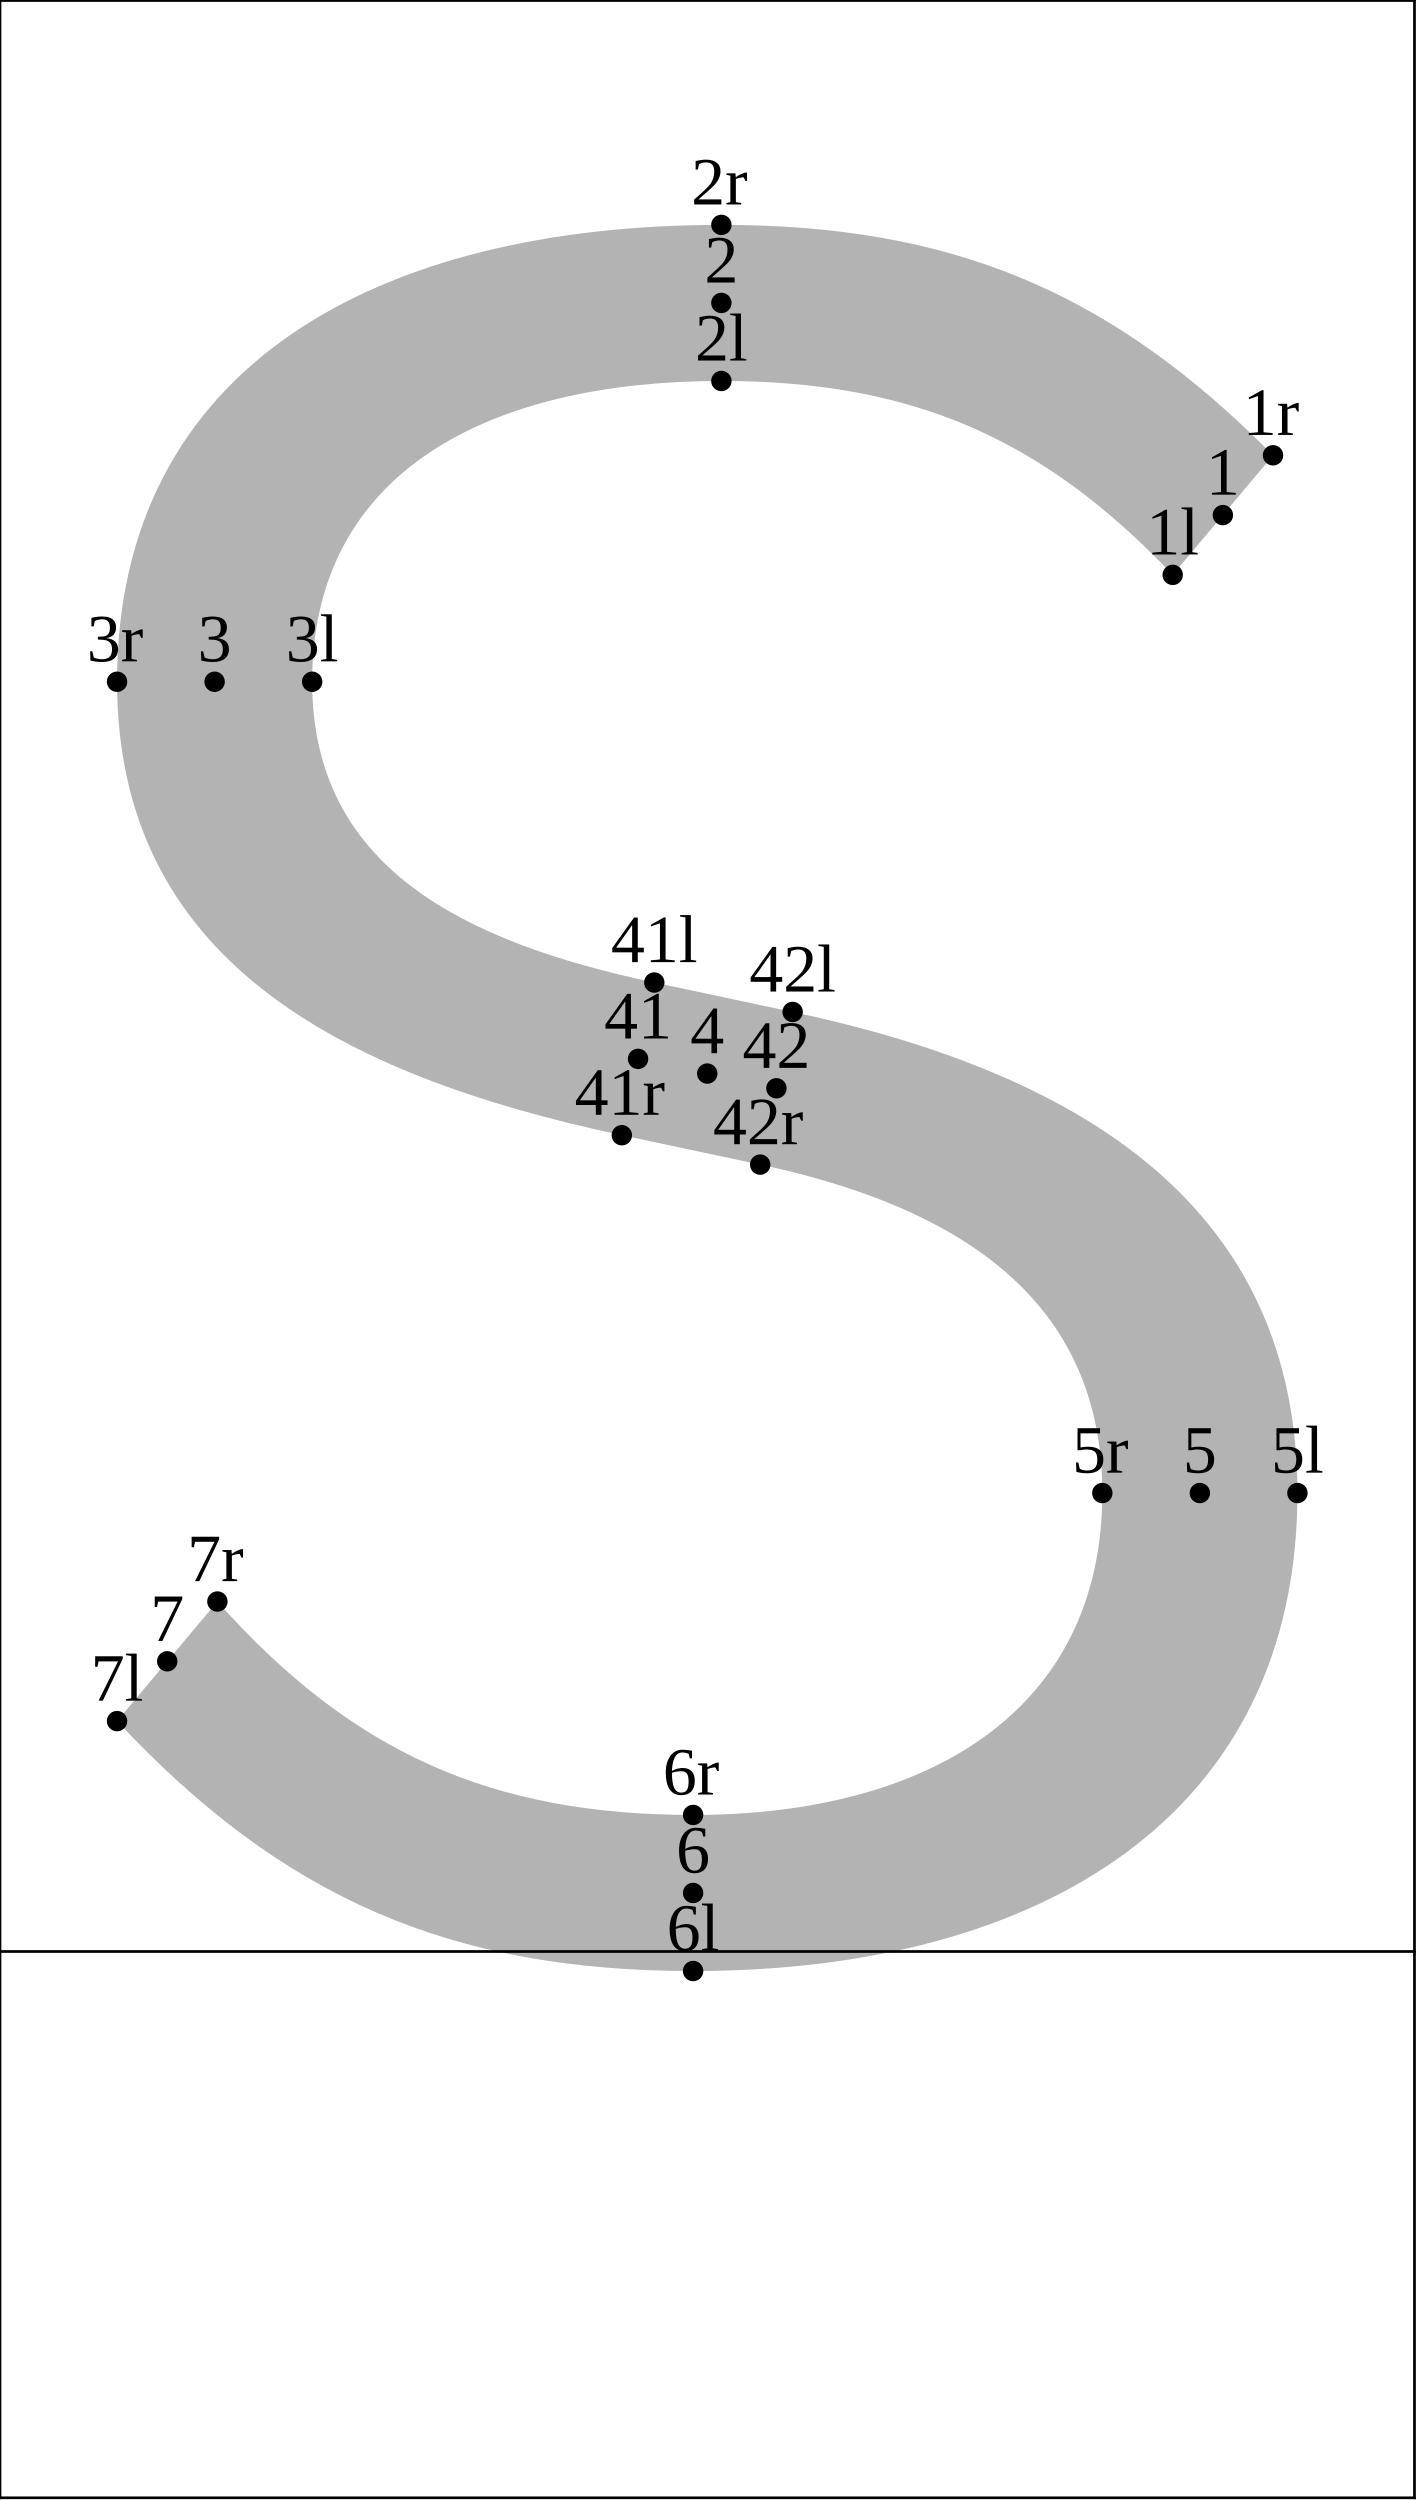
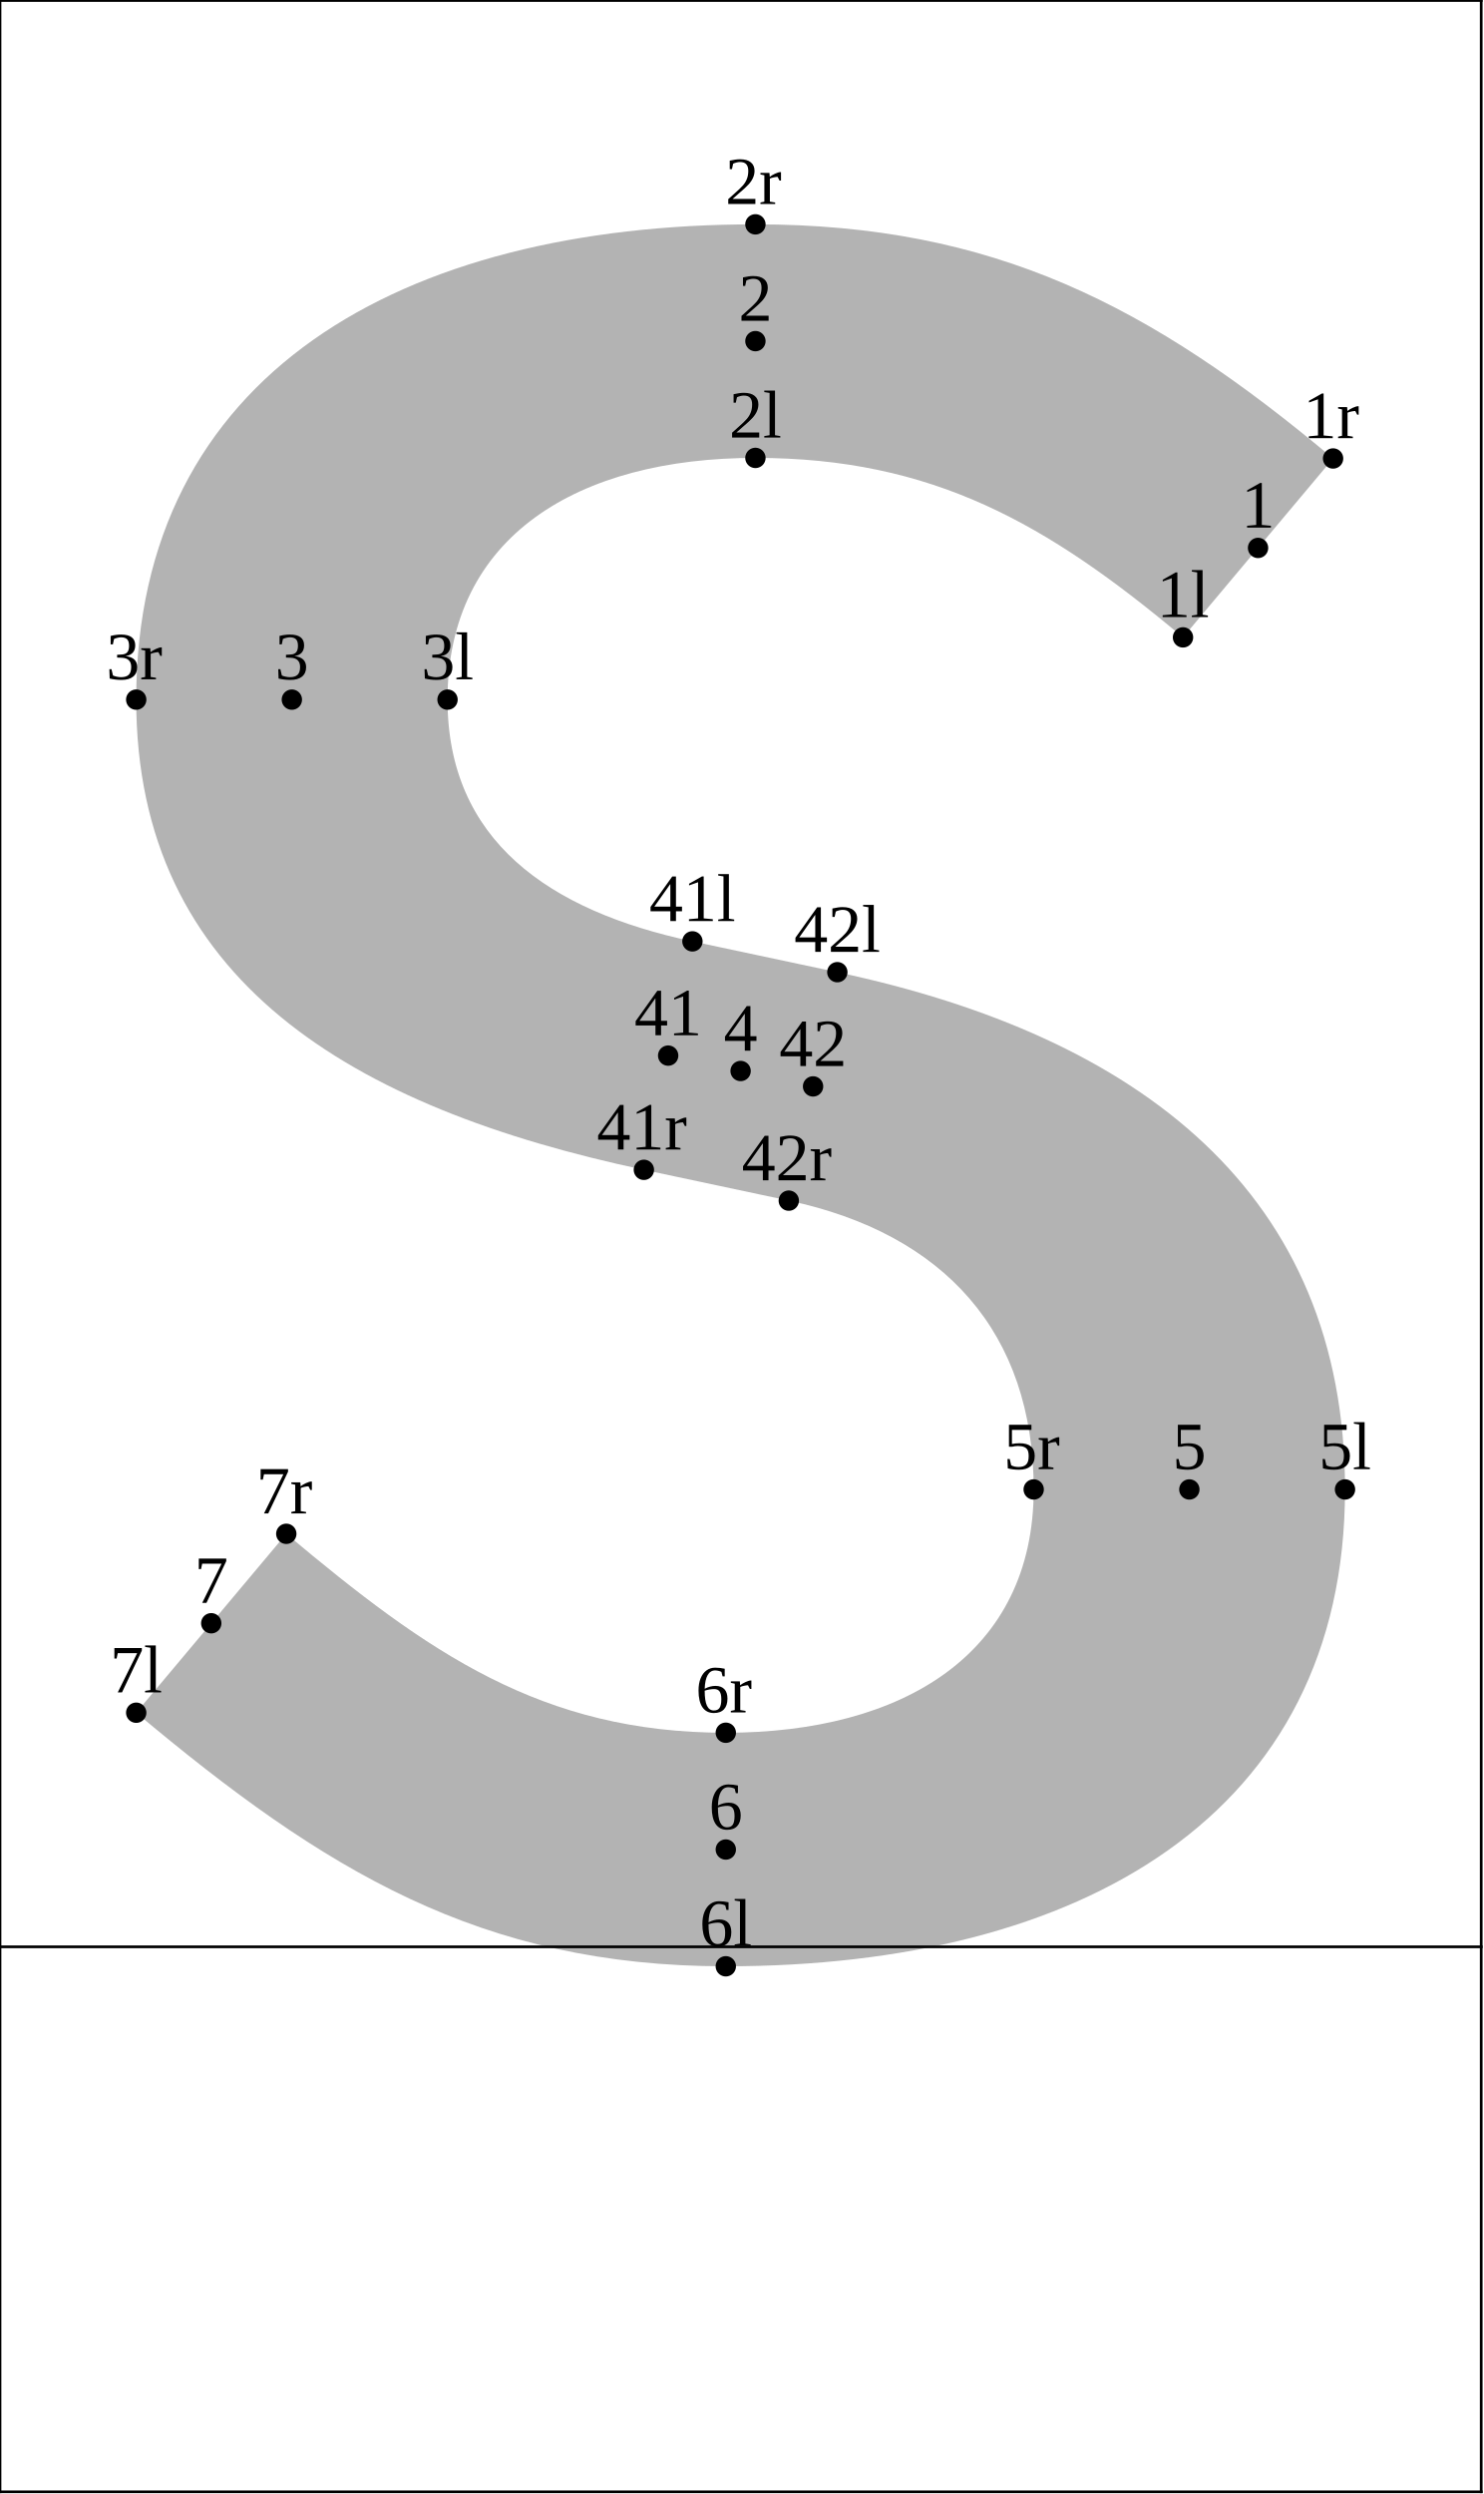
- <svg xmlns="http://www.w3.org/2000/svg" version="1.1" width="208.42" height="367.662" viewBox="0 0 208.42 367.662">
-   <path d="M172.462 84.544C153.265 64.314,133.977 56.027,106.089 56.027C71.983 56.027,45.908 69.286,45.908 100.262C45.908 127.404,67.826 138.461,96.222 144.497L116.57 148.822C159.656 157.98,190.804 177.847,190.804 219.573C190.804 266.984,153.091 289.869,101.931 289.869C66.254 289.869,41.587 279.167,17.215 253.112L31.97 235.529C51.718 257.713,72.23 266.915,101.931 266.915C136.532 266.915,162.112 251.588,162.112 219.573C162.112 191.181,141.077 177.498,111.798 171.274L91.449 166.949C49.25 157.979,17.215 140.728,17.215 100.262C17.215 53.908,55.429 33.073,106.089 33.073C139.961 33.073,163.408 42.867,187.216 66.96Z" style="fill: rgb(70%,70%,70%);stroke: none;" />
-   <g transform="translate(168.5874 81.5439)" style="fill: rgb(0%,0%,0%);">
+ <svg xmlns="http://www.w3.org/2000/svg" version="1.1" width="218.821" height="367.662" viewBox="0 0 218.821 367.662">
+   <path d="M111.394 33.073C146.495 33.073,169.675 45.012,196.578 67.587L174.446 93.962C154.424 77.162,137.513 67.504,111.394 67.504C85.303 67.504,65.992 79.015,65.992 103.139C65.992 123.834,80.875 134.262,102.107 138.775L123.473 143.317C168.028 152.787,198.337 175.876,198.337 219.573C198.337 267.621,159.278 289.869,107.028 289.869C70.871 289.869,47.802 275.744,20.085 252.486L42.217 226.111C63.064 243.604,79.833 255.438,107.028 255.438C133.156 255.438,152.429 243.777,152.429 219.573C152.429 196.419,139.197 181.859,116.314 176.996L94.948 172.454C51.944 163.313,20.085 144.578,20.085 103.139C20.085 55.169,59.181 33.073,111.394 33.073Z" style="fill: rgb(70%,70%,70%);stroke: none;" />
+   <g transform="translate(170.5715 90.96211)" style="fill: rgb(0%,0%,0%);">
    <text font-size="9.963">1l</text>
  </g>
-   <path d="M172.462 84.544l0 0" style="stroke:rgb(0%,0%,0%); stroke-width: 3;stroke-linecap: round;stroke-linejoin: round;stroke-miterlimit: 10;fill: none;" />
-   <g transform="translate(102.2144 53.02661)" style="fill: rgb(0%,0%,0%);">
+   <path d="M174.446 93.962l0 0" style="stroke:rgb(0%,0%,0%); stroke-width: 3;stroke-linecap: round;stroke-linejoin: round;stroke-miterlimit: 10;fill: none;" />
+   <g transform="translate(107.5193 64.50382)" style="fill: rgb(0%,0%,0%);">
    <text font-size="9.963">2l</text>
  </g>
-   <path d="M106.089 56.027l0 0" style="stroke:rgb(0%,0%,0%); stroke-width: 3;stroke-linecap: round;stroke-linejoin: round;stroke-miterlimit: 10;fill: none;" />
-   <g transform="translate(42.0333 97.26157)" style="fill: rgb(0%,0%,0%);">
+   <path d="M111.394 67.504l0 0" style="stroke:rgb(0%,0%,0%); stroke-width: 3;stroke-linecap: round;stroke-linejoin: round;stroke-miterlimit: 10;fill: none;" />
+   <g transform="translate(62.11786 100.1395)" style="fill: rgb(0%,0%,0%);">
    <text font-size="9.963">3l</text>
  </g>
-   <path d="M45.908 100.262l0 0" style="stroke:rgb(0%,0%,0%); stroke-width: 3;stroke-linecap: round;stroke-linejoin: round;stroke-miterlimit: 10;fill: none;" />
-   <g transform="translate(186.9299 216.5728)" style="fill: rgb(0%,0%,0%);">
+   <path d="M65.992 103.139l0 0" style="stroke:rgb(0%,0%,0%); stroke-width: 3;stroke-linecap: round;stroke-linejoin: round;stroke-miterlimit: 10;fill: none;" />
+   <g transform="translate(194.4624 216.5728)" style="fill: rgb(0%,0%,0%);">
    <text font-size="9.963">5l</text>
  </g>
-   <path d="M190.804 219.573l0 0" style="stroke:rgb(0%,0%,0%); stroke-width: 3;stroke-linecap: round;stroke-linejoin: round;stroke-miterlimit: 10;fill: none;" />
-   <g transform="translate(98.05634 286.8693)" style="fill: rgb(0%,0%,0%);">
+   <path d="M198.337 219.573l0 0" style="stroke:rgb(0%,0%,0%); stroke-width: 3;stroke-linecap: round;stroke-linejoin: round;stroke-miterlimit: 10;fill: none;" />
+   <g transform="translate(103.1533 286.8693)" style="fill: rgb(0%,0%,0%);">
    <text font-size="9.963">6l</text>
  </g>
-   <path d="M101.931 289.869l0 0" style="stroke:rgb(0%,0%,0%); stroke-width: 3;stroke-linecap: round;stroke-linejoin: round;stroke-miterlimit: 10;fill: none;" />
-   <g transform="translate(13.34085 250.1124)" style="fill: rgb(0%,0%,0%);">
+   <path d="M107.028 289.869l0 0" style="stroke:rgb(0%,0%,0%); stroke-width: 3;stroke-linecap: round;stroke-linejoin: round;stroke-miterlimit: 10;fill: none;" />
+   <g transform="translate(16.21016 249.4861)" style="fill: rgb(0%,0%,0%);">
    <text font-size="9.963">7l</text>
  </g>
-   <path d="M17.215 253.112l0 0" style="stroke:rgb(0%,0%,0%); stroke-width: 3;stroke-linecap: round;stroke-linejoin: round;stroke-miterlimit: 10;fill: none;" />
-   <g transform="translate(89.85661 141.4966)" style="fill: rgb(0%,0%,0%);">
+   <path d="M20.085 252.486l0 0" style="stroke:rgb(0%,0%,0%); stroke-width: 3;stroke-linecap: round;stroke-linejoin: round;stroke-miterlimit: 10;fill: none;" />
+   <g transform="translate(95.74191 135.7752)" style="fill: rgb(0%,0%,0%);">
    <text font-size="9.963">41l</text>
  </g>
-   <path d="M96.222 144.497l0 0" style="stroke:rgb(0%,0%,0%); stroke-width: 3;stroke-linecap: round;stroke-linejoin: round;stroke-miterlimit: 10;fill: none;" />
-   <g transform="translate(110.2053 145.8219)" style="fill: rgb(0%,0%,0%);">
+   <path d="M102.107 138.775l0 0" style="stroke:rgb(0%,0%,0%); stroke-width: 3;stroke-linecap: round;stroke-linejoin: round;stroke-miterlimit: 10;fill: none;" />
+   <g transform="translate(117.1081 140.3168)" style="fill: rgb(0%,0%,0%);">
    <text font-size="9.963">42l</text>
  </g>
-   <path d="M116.57 148.822l0 0" style="stroke:rgb(0%,0%,0%); stroke-width: 3;stroke-linecap: round;stroke-linejoin: round;stroke-miterlimit: 10;fill: none;" />
-   <g transform="translate(177.3484 72.75215)" style="fill: rgb(0%,0%,0%);">
+   <path d="M123.473 143.317l0 0" style="stroke:rgb(0%,0%,0%); stroke-width: 3;stroke-linecap: round;stroke-linejoin: round;stroke-miterlimit: 10;fill: none;" />
+   <g transform="translate(183.0212 77.77438)" style="fill: rgb(0%,0%,0%);">
    <text font-size="9.963">1</text>
  </g>
-   <path d="M179.839 75.752l0 0" style="stroke:rgb(0%,0%,0%); stroke-width: 3;stroke-linecap: round;stroke-linejoin: round;stroke-miterlimit: 10;fill: none;" />
-   <g transform="translate(103.5981 41.5497)" style="fill: rgb(0%,0%,0%);">
+   <path d="M185.512 80.774l0 0" style="stroke:rgb(0%,0%,0%); stroke-width: 3;stroke-linecap: round;stroke-linejoin: round;stroke-miterlimit: 10;fill: none;" />
+   <g transform="translate(108.903 47.28828)" style="fill: rgb(0%,0%,0%);">
    <text font-size="9.963">2</text>
  </g>
-   <path d="M106.089 44.55l0 0" style="stroke:rgb(0%,0%,0%); stroke-width: 3;stroke-linecap: round;stroke-linejoin: round;stroke-miterlimit: 10;fill: none;" />
-   <g transform="translate(29.07079 97.26157)" style="fill: rgb(0%,0%,0%);">
+   <path d="M111.394 50.288l0 0" style="stroke:rgb(0%,0%,0%); stroke-width: 3;stroke-linecap: round;stroke-linejoin: round;stroke-miterlimit: 10;fill: none;" />
+   <g transform="translate(40.54771 100.1395)" style="fill: rgb(0%,0%,0%);">
    <text font-size="9.963">3</text>
  </g>
-   <path d="M31.561 100.262l0 0" style="stroke:rgb(0%,0%,0%); stroke-width: 3;stroke-linecap: round;stroke-linejoin: round;stroke-miterlimit: 10;fill: none;" />
-   <g transform="translate(101.5191 154.8854)" style="fill: rgb(0%,0%,0%);">
+   <path d="M43.038 103.139l0 0" style="stroke:rgb(0%,0%,0%); stroke-width: 3;stroke-linecap: round;stroke-linejoin: round;stroke-miterlimit: 10;fill: none;" />
+   <g transform="translate(106.72 154.8854)" style="fill: rgb(0%,0%,0%);">
    <text font-size="9.963">4</text>
  </g>
-   <path d="M104.01 157.885l0 0" style="stroke:rgb(0%,0%,0%); stroke-width: 3;stroke-linecap: round;stroke-linejoin: round;stroke-miterlimit: 10;fill: none;" />
-   <g transform="translate(173.9674 216.5728)" style="fill: rgb(0%,0%,0%);">
+   <path d="M109.211 157.885l0 0" style="stroke:rgb(0%,0%,0%); stroke-width: 3;stroke-linecap: round;stroke-linejoin: round;stroke-miterlimit: 10;fill: none;" />
+   <g transform="translate(172.8923 216.5728)" style="fill: rgb(0%,0%,0%);">
    <text font-size="9.963">5</text>
  </g>
-   <path d="M176.458 219.573l0 0" style="stroke:rgb(0%,0%,0%); stroke-width: 3;stroke-linecap: round;stroke-linejoin: round;stroke-miterlimit: 10;fill: none;" />
-   <g transform="translate(99.44003 275.3924)" style="fill: rgb(0%,0%,0%);">
+   <path d="M175.383 219.573l0 0" style="stroke:rgb(0%,0%,0%); stroke-width: 3;stroke-linecap: round;stroke-linejoin: round;stroke-miterlimit: 10;fill: none;" />
+   <g transform="translate(104.537 269.6538)" style="fill: rgb(0%,0%,0%);">
    <text font-size="9.963">6</text>
  </g>
-   <path d="M101.931 278.392l0 0" style="stroke:rgb(0%,0%,0%); stroke-width: 3;stroke-linecap: round;stroke-linejoin: round;stroke-miterlimit: 10;fill: none;" />
-   <g transform="translate(22.10184 241.3206)" style="fill: rgb(0%,0%,0%);">
+   <path d="M107.028 272.654l0 0" style="stroke:rgb(0%,0%,0%); stroke-width: 3;stroke-linecap: round;stroke-linejoin: round;stroke-miterlimit: 10;fill: none;" />
+   <g transform="translate(28.65987 236.2984)" style="fill: rgb(0%,0%,0%);">
    <text font-size="9.963">7</text>
  </g>
-   <path d="M24.593 244.321l0 0" style="stroke:rgb(0%,0%,0%); stroke-width: 3;stroke-linecap: round;stroke-linejoin: round;stroke-miterlimit: 10;fill: none;" />
-   <g transform="translate(88.85408 152.7227)" style="fill: rgb(0%,0%,0%);">
+   <path d="M31.151 239.298l0 0" style="stroke:rgb(0%,0%,0%); stroke-width: 3;stroke-linecap: round;stroke-linejoin: round;stroke-miterlimit: 10;fill: none;" />
+   <g transform="translate(93.54623 152.6146)" style="fill: rgb(0%,0%,0%);">
    <text font-size="9.963">41</text>
  </g>
-   <path d="M93.835 155.723l0 0" style="stroke:rgb(0%,0%,0%); stroke-width: 3;stroke-linecap: round;stroke-linejoin: round;stroke-miterlimit: 10;fill: none;" />
-   <g transform="translate(109.2028 157.048)" style="fill: rgb(0%,0%,0%);">
+   <path d="M98.528 155.615l0 0" style="stroke:rgb(0%,0%,0%); stroke-width: 3;stroke-linecap: round;stroke-linejoin: round;stroke-miterlimit: 10;fill: none;" />
+   <g transform="translate(114.9124 157.1562)" style="fill: rgb(0%,0%,0%);">
    <text font-size="9.963">42</text>
  </g>
-   <path d="M114.184 160.048l0 0" style="stroke:rgb(0%,0%,0%); stroke-width: 3;stroke-linecap: round;stroke-linejoin: round;stroke-miterlimit: 10;fill: none;" />
-   <g transform="translate(182.7746 63.9604)" style="fill: rgb(0%,0%,0%);">
+   <path d="M119.894 160.156l0 0" style="stroke:rgb(0%,0%,0%); stroke-width: 3;stroke-linecap: round;stroke-linejoin: round;stroke-miterlimit: 10;fill: none;" />
+   <g transform="translate(192.1362 64.58665)" style="fill: rgb(0%,0%,0%);">
    <text font-size="9.963">1r</text>
  </g>
-   <path d="M187.216 66.96l0 0" style="stroke:rgb(0%,0%,0%); stroke-width: 3;stroke-linecap: round;stroke-linejoin: round;stroke-miterlimit: 10;fill: none;" />
-   <g transform="translate(101.6471 30.07277)" style="fill: rgb(0%,0%,0%);">
+   <path d="M196.578 67.587l0 0" style="stroke:rgb(0%,0%,0%); stroke-width: 3;stroke-linecap: round;stroke-linejoin: round;stroke-miterlimit: 10;fill: none;" />
+   <g transform="translate(106.952 30.07277)" style="fill: rgb(0%,0%,0%);">
    <text font-size="9.963">2r</text>
  </g>
-   <path d="M106.089 33.073l0 0" style="stroke:rgb(0%,0%,0%); stroke-width: 3;stroke-linecap: round;stroke-linejoin: round;stroke-miterlimit: 10;fill: none;" />
-   <g transform="translate(12.77353 97.26157)" style="fill: rgb(0%,0%,0%);">
+   <path d="M111.394 33.073l0 0" style="stroke:rgb(0%,0%,0%); stroke-width: 3;stroke-linecap: round;stroke-linejoin: round;stroke-miterlimit: 10;fill: none;" />
+   <g transform="translate(15.64284 100.1395)" style="fill: rgb(0%,0%,0%);">
    <text font-size="9.963">3r</text>
  </g>
-   <path d="M17.215 100.262l0 0" style="stroke:rgb(0%,0%,0%); stroke-width: 3;stroke-linecap: round;stroke-linejoin: round;stroke-miterlimit: 10;fill: none;" />
-   <g transform="translate(157.6702 216.5728)" style="fill: rgb(0%,0%,0%);">
+   <path d="M20.085 103.139l0 0" style="stroke:rgb(0%,0%,0%); stroke-width: 3;stroke-linecap: round;stroke-linejoin: round;stroke-miterlimit: 10;fill: none;" />
+   <g transform="translate(147.9874 216.5728)" style="fill: rgb(0%,0%,0%);">
    <text font-size="9.963">5r</text>
  </g>
-   <path d="M162.112 219.573l0 0" style="stroke:rgb(0%,0%,0%); stroke-width: 3;stroke-linecap: round;stroke-linejoin: round;stroke-miterlimit: 10;fill: none;" />
-   <g transform="translate(97.48901 263.9155)" style="fill: rgb(0%,0%,0%);">
+   <path d="M152.429 219.573l0 0" style="stroke:rgb(0%,0%,0%); stroke-width: 3;stroke-linecap: round;stroke-linejoin: round;stroke-miterlimit: 10;fill: none;" />
+   <g transform="translate(102.586 252.4382)" style="fill: rgb(0%,0%,0%);">
    <text font-size="9.963">6r</text>
  </g>
-   <path d="M101.931 266.915l0 0" style="stroke:rgb(0%,0%,0%); stroke-width: 3;stroke-linecap: round;stroke-linejoin: round;stroke-miterlimit: 10;fill: none;" />
-   <g transform="translate(27.52808 232.5289)" style="fill: rgb(0%,0%,0%);">
+   <path d="M107.028 255.438l0 0" style="stroke:rgb(0%,0%,0%); stroke-width: 3;stroke-linecap: round;stroke-linejoin: round;stroke-miterlimit: 10;fill: none;" />
+   <g transform="translate(37.77484 223.1107)" style="fill: rgb(0%,0%,0%);">
    <text font-size="9.963">7r</text>
  </g>
-   <path d="M31.97 235.529l0 0" style="stroke:rgb(0%,0%,0%); stroke-width: 3;stroke-linecap: round;stroke-linejoin: round;stroke-miterlimit: 10;fill: none;" />
-   <g transform="translate(84.51681 163.9488)" style="fill: rgb(0%,0%,0%);">
+   <path d="M42.217 226.111l0 0" style="stroke:rgb(0%,0%,0%); stroke-width: 3;stroke-linecap: round;stroke-linejoin: round;stroke-miterlimit: 10;fill: none;" />
+   <g transform="translate(88.01582 169.4539)" style="fill: rgb(0%,0%,0%);">
    <text font-size="9.963">41r</text>
  </g>
-   <path d="M91.449 166.949l0 0" style="stroke:rgb(0%,0%,0%); stroke-width: 3;stroke-linecap: round;stroke-linejoin: round;stroke-miterlimit: 10;fill: none;" />
-   <g transform="translate(104.8655 168.2742)" style="fill: rgb(0%,0%,0%);">
+   <path d="M94.948 172.454l0 0" style="stroke:rgb(0%,0%,0%); stroke-width: 3;stroke-linecap: round;stroke-linejoin: round;stroke-miterlimit: 10;fill: none;" />
+   <g transform="translate(109.382 173.9955)" style="fill: rgb(0%,0%,0%);">
    <text font-size="9.963">42r</text>
  </g>
-   <path d="M111.798 171.274l0 0" style="stroke:rgb(0%,0%,0%); stroke-width: 3;stroke-linecap: round;stroke-linejoin: round;stroke-miterlimit: 10;fill: none;" />
-   <path d="M0 287L208.02 287" style="stroke:rgb(0%,0%,0%); stroke-width: 0.4;stroke-linecap: square;stroke-linejoin: round;stroke-miterlimit: 10;fill: none;" />
-   <path d="M0 0.077L208.02 0.077" style="stroke:rgb(0%,0%,0%); stroke-width: 0.4;stroke-linecap: square;stroke-linejoin: round;stroke-miterlimit: 10;fill: none;" />
-   <path d="M0 367.339L208.02 367.339" style="stroke:rgb(0%,0%,0%); stroke-width: 0.4;stroke-linecap: square;stroke-linejoin: round;stroke-miterlimit: 10;fill: none;" />
+   <path d="M116.314 176.996l0 0" style="stroke:rgb(0%,0%,0%); stroke-width: 3;stroke-linecap: round;stroke-linejoin: round;stroke-miterlimit: 10;fill: none;" />
+   <path d="M0 287L218.421 287" style="stroke:rgb(0%,0%,0%); stroke-width: 0.4;stroke-linecap: square;stroke-linejoin: round;stroke-miterlimit: 10;fill: none;" />
+   <path d="M0 0.077L218.421 0.077" style="stroke:rgb(0%,0%,0%); stroke-width: 0.4;stroke-linecap: square;stroke-linejoin: round;stroke-miterlimit: 10;fill: none;" />
+   <path d="M0 367.339L218.421 367.339" style="stroke:rgb(0%,0%,0%); stroke-width: 0.4;stroke-linecap: square;stroke-linejoin: round;stroke-miterlimit: 10;fill: none;" />
  <path d="M0 367.339L0 0.077" style="stroke:rgb(0%,0%,0%); stroke-width: 0.4;stroke-linecap: square;stroke-linejoin: round;stroke-miterlimit: 10;fill: none;" />
-   <path d="M208.02 367.339L208.02 0.077" style="stroke:rgb(0%,0%,0%); stroke-width: 0.4;stroke-linecap: square;stroke-linejoin: round;stroke-miterlimit: 10;fill: none;" />
+   <path d="M218.421 367.339L218.421 0.077" style="stroke:rgb(0%,0%,0%); stroke-width: 0.4;stroke-linecap: square;stroke-linejoin: round;stroke-miterlimit: 10;fill: none;" />
</svg>
